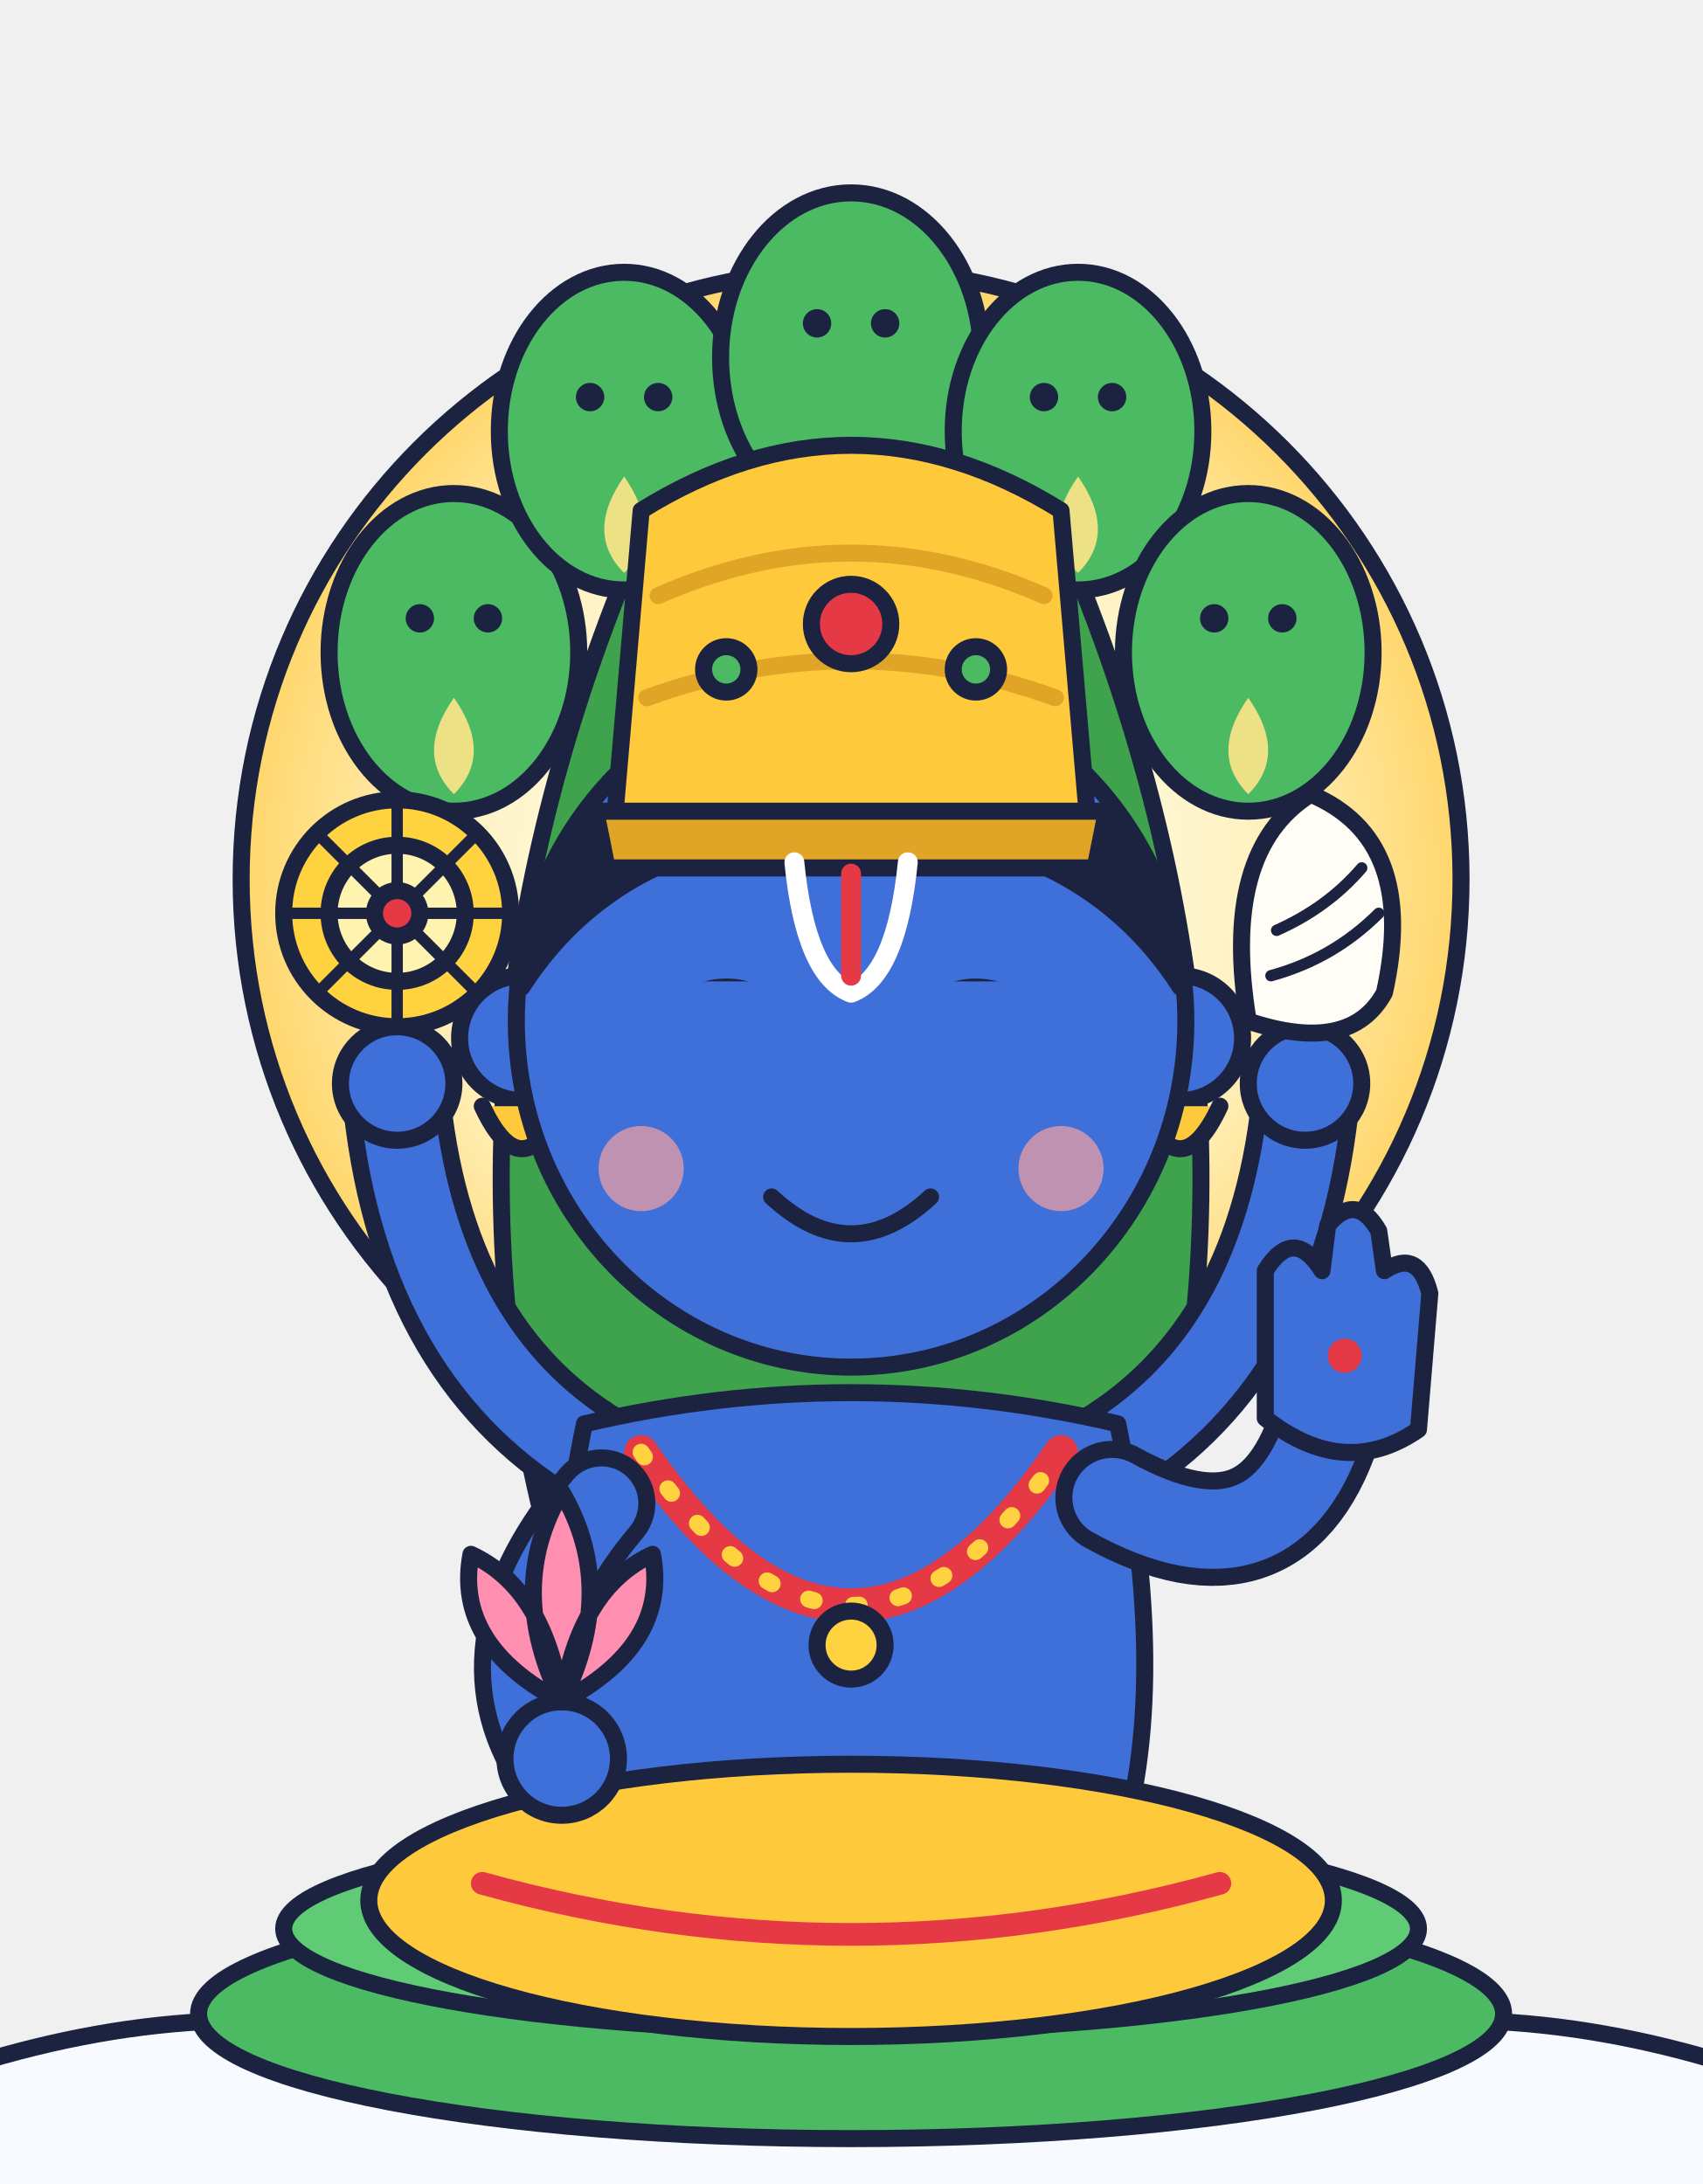
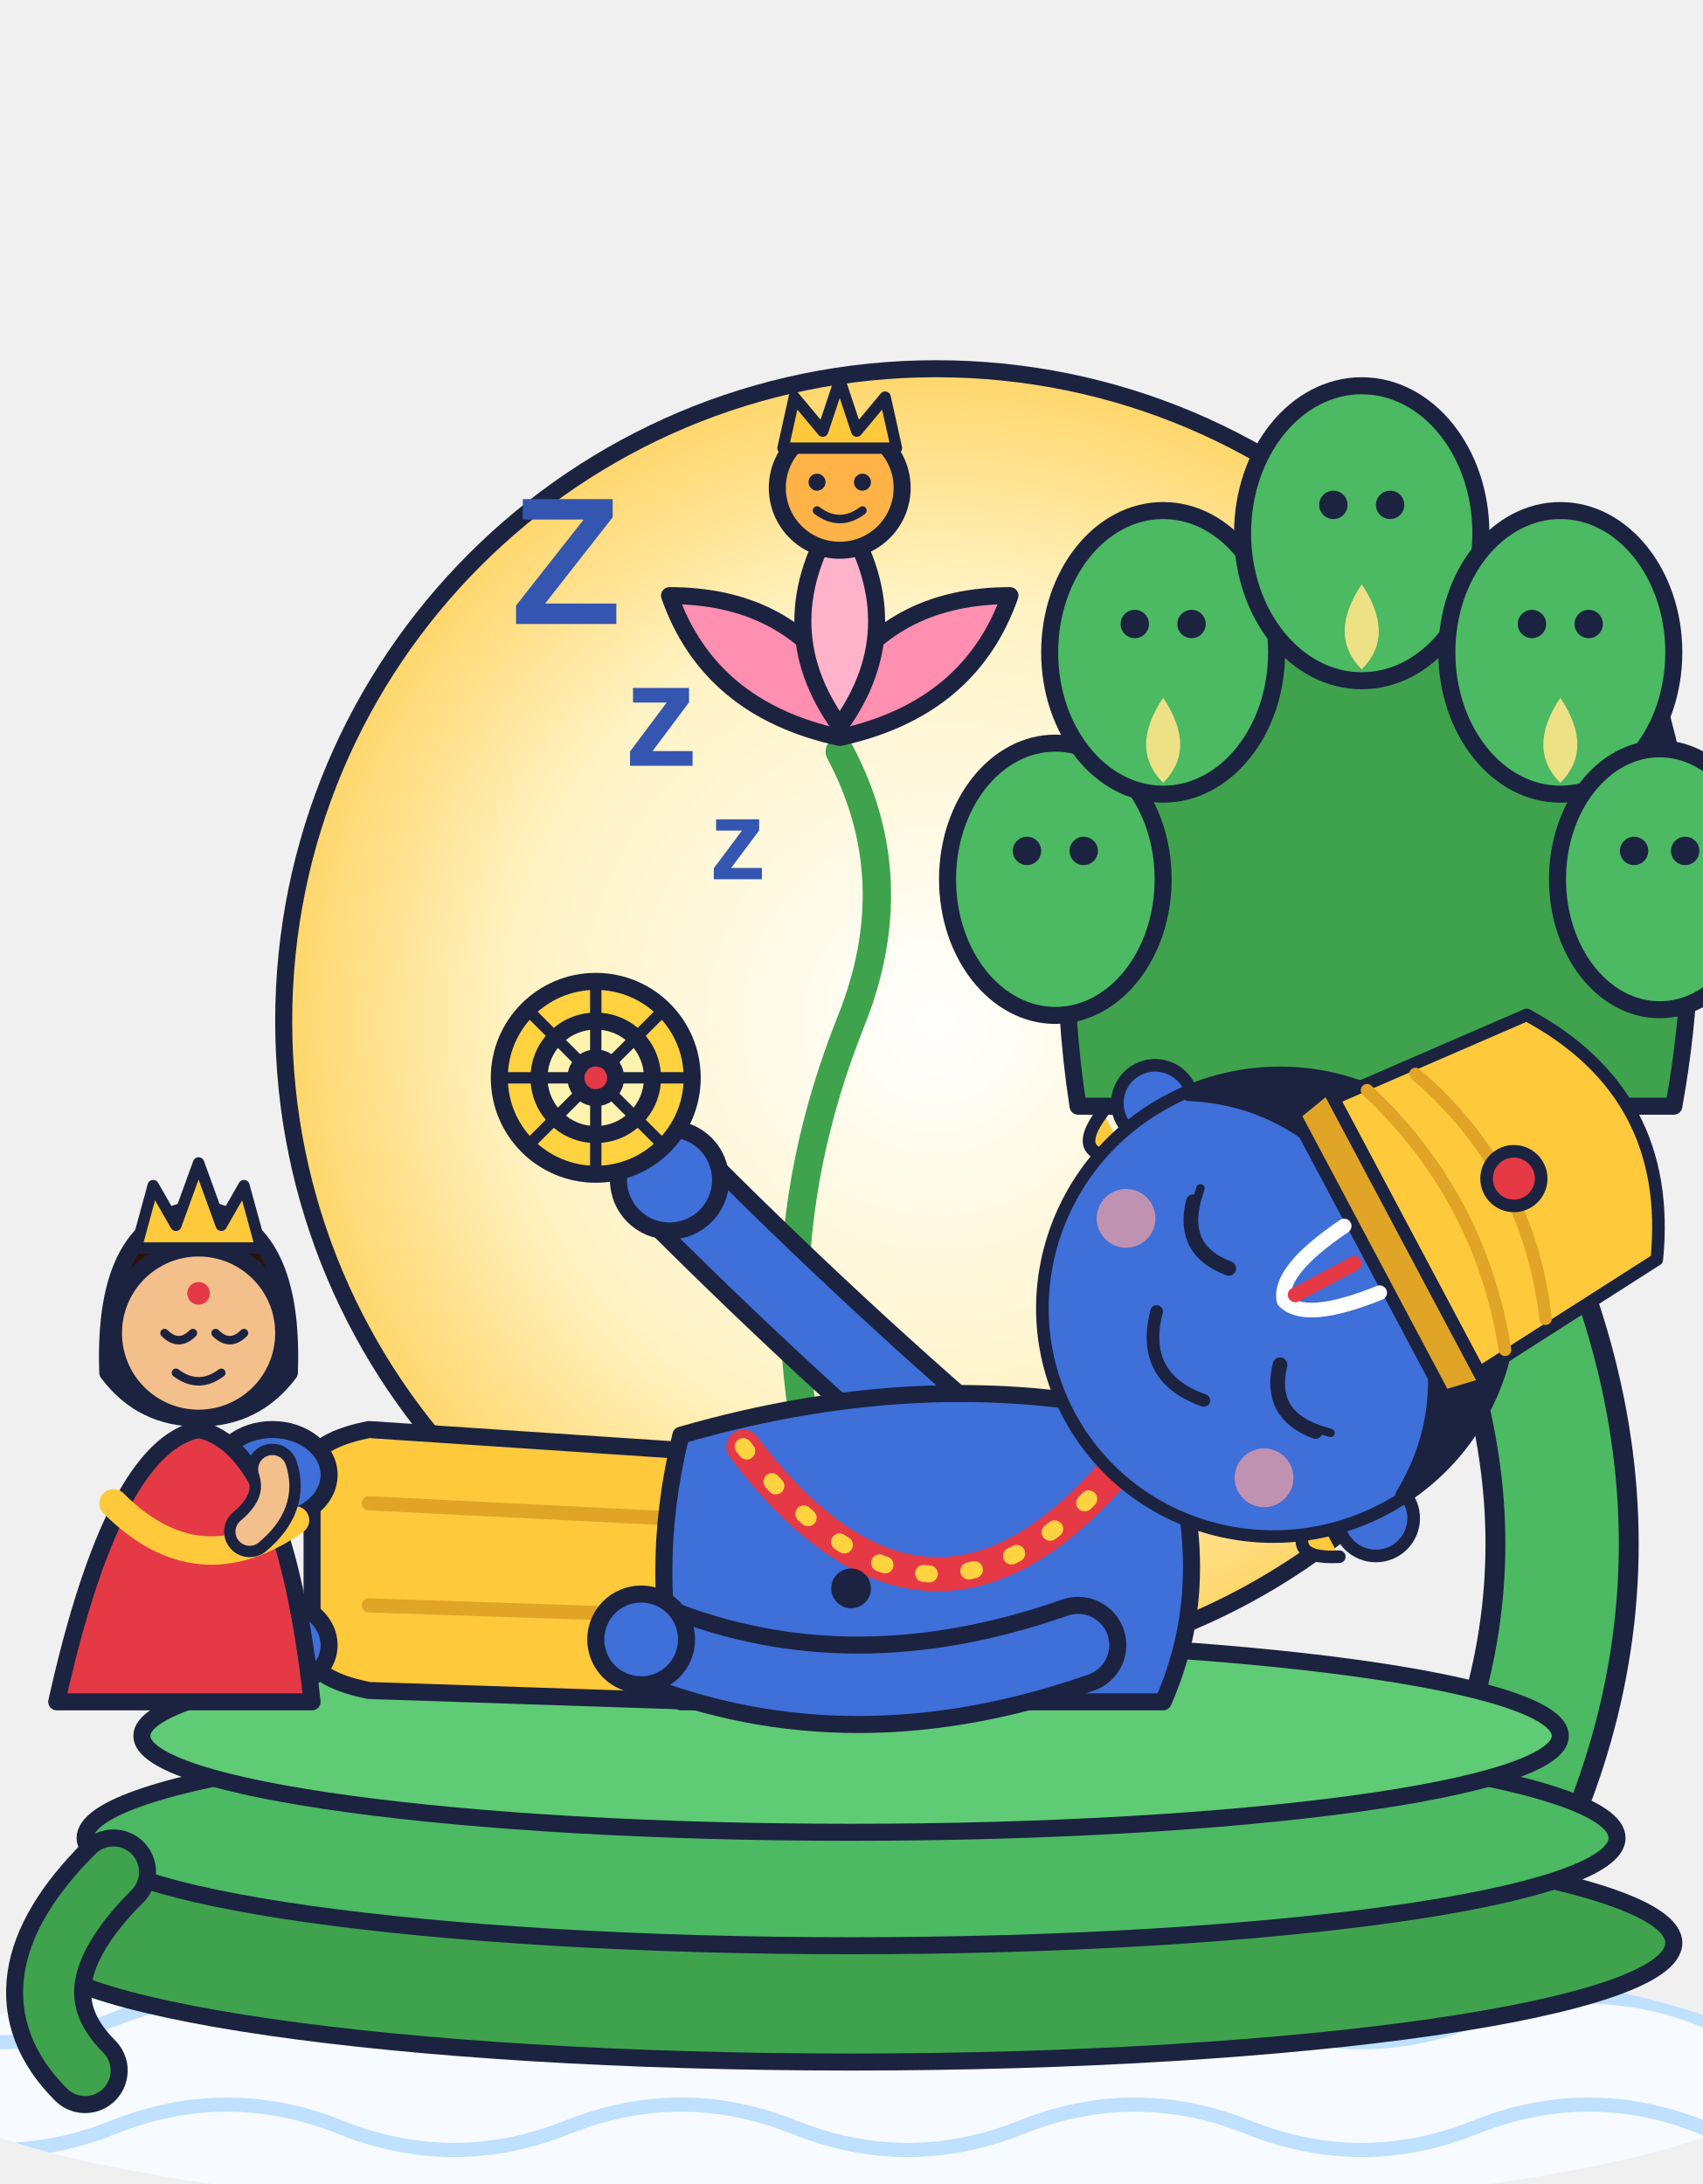
<svg xmlns="http://www.w3.org/2000/svg" viewBox="0 -60 600 770" stroke="#1B2340" stroke-width="6" stroke-linejoin="round" stroke-linecap="round">
  <defs>
    <radialGradient id="haloG">
      <stop offset="0" stop-color="#FFFFFF" />
      <stop offset=".65" stop-color="#FFF3C4" />
      <stop offset="1" stop-color="#FFD66B" />
    </radialGradient>
  </defs>
  <g id="halo">
-     <g id="rays" data-c="300 250" stroke="none" fill="#FFF6D6" />
-     <circle cx="300" cy="250" r="215" fill="url(#haloG)" />
+     <g id="rays" data-c="330 300" stroke="none" fill="#FFF6D6" />
+     <circle cx="330" cy="300" r="230" fill="url(#haloG)" />
  </g>
+   <defs>
+     <clipPath id="seaClip">
+       <ellipse cx="300" cy="672" rx="330" ry="52" />
+     </clipPath>
+   </defs>
+   <ellipse cx="300" cy="672" rx="330" ry="52" fill="#F7FBFF" stroke="none" />
+   <g clip-path="url(#seaClip)">
+     <g id="waves">
+       <path d="M-120 652 q40 -16 80 0 q40 16 80 0 q40 -16 80 0 q40 16 80 0 q40 -16 80 0 q40 16 80 0 q40 -16 80 0 q40 16 80 0 q40 -16 80 0 q40 16 80 0" fill="none" stroke="#BFE0FF" stroke-width="5" />
+       <path d="M-120 690 q40 -16 80 0 q40 16 80 0 q40 -16 80 0 q40 16 80 0 q40 -16 80 0 q40 16 80 0 q40 -16 80 0 q40 16 80 0 q40 -16 80 0 q40 16 80 0" fill="none" stroke="#BFE0FF" stroke-width="5" />
+     </g>
+   </g>
+   <path d="M520 600 Q590 470 500 330" fill="none" stroke-width="54" />
+   <path d="M520 600 Q590 470 500 330" fill="none" stroke="#4CB963" stroke-width="40" />
  <g id="hoods">
-     <path d="M190 470 Q150 300 230 120 L370 120 Q450 300 410 470 Z" fill="#3FA34D" />
+     <path d="M380 330 Q360 200 440 130 L560 130 Q610 220 590 330 Z" fill="#3FA34D" />
    <g id="hoodHeads">
-       <ellipse cx="160" cy="170" rx="44" ry="56" fill="#4CB963" />
-       <ellipse cx="220" cy="92" rx="44" ry="56" fill="#4CB963" />
-       <ellipse cx="300" cy="66" rx="46" ry="58" fill="#4CB963" />
-       <ellipse cx="380" cy="92" rx="44" ry="56" fill="#4CB963" />
-       <ellipse cx="440" cy="170" rx="44" ry="56" fill="#4CB963" />
+       <ellipse cx="372" cy="250" rx="38" ry="48" fill="#4CB963" />
+       <ellipse cx="410" cy="170" rx="40" ry="50" fill="#4CB963" />
+       <ellipse cx="480" cy="128" rx="42" ry="52" fill="#4CB963" />
+       <ellipse cx="550" cy="170" rx="40" ry="50" fill="#4CB963" />
+       <ellipse cx="585" cy="250" rx="36" ry="46" fill="#4CB963" />
      <g stroke="none" fill="#1B2340">
-         <circle cx="148" cy="158" r="5" />
-         <circle cx="172" cy="158" r="5" />
-         <circle cx="208" cy="80" r="5" />
-         <circle cx="232" cy="80" r="5" />
-         <circle cx="288" cy="54" r="5" />
-         <circle cx="312" cy="54" r="5" />
-         <circle cx="368" cy="80" r="5" />
-         <circle cx="392" cy="80" r="5" />
-         <circle cx="428" cy="158" r="5" />
-         <circle cx="452" cy="158" r="5" />
+         <circle cx="362" cy="240" r="5" />
+         <circle cx="382" cy="240" r="5" />
+         <circle cx="400" cy="160" r="5" />
+         <circle cx="420" cy="160" r="5" />
+         <circle cx="470" cy="118" r="5" />
+         <circle cx="490" cy="118" r="5" />
+         <circle cx="540" cy="160" r="5" />
+         <circle cx="560" cy="160" r="5" />
+         <circle cx="576" cy="240" r="5" />
+         <circle cx="594" cy="240" r="5" />
      </g>
      <g fill="#FFE58A" stroke="none" opacity=".9">
-         <path d="M160 186 q-14 20 0 34 q14 -14 0 -34Z" />
-         <path d="M220 108 q-14 20 0 34 q14 -14 0 -34Z" />
-         <path d="M380 108 q-14 20 0 34 q14 -14 0 -34Z" />
-         <path d="M440 186 q-14 20 0 34 q14 -14 0 -34Z" />
+         <path d="M410 186 q-12 18 0 30 q12 -12 0 -30Z" />
+         <path d="M480 146 q-12 18 0 30 q12 -12 0 -30Z" />
+         <path d="M550 186 q-12 18 0 30 q12 -12 0 -30Z" />
      </g>
    </g>
  </g>
-   <path id="seat" d="M-10 720 L-10 668 Q80 640 160 662 Q300 630 440 662 Q520 640 610 668 L610 720 Z" fill="#F7FBFF" />
-   <ellipse cx="300" cy="650" rx="230" ry="44" fill="#4CB963" />
-   <ellipse cx="300" cy="620" rx="200" ry="36" fill="#5FCB75" />
-   <g id="armChakra">
-     <path d="M214 456 Q150 420 140 330" fill="none" stroke-width="38" />
-     <path d="M214 456 Q150 420 140 330" fill="none" stroke="#3F6FD8" stroke-width="26" />
-     <circle cx="140" cy="322" r="20" fill="#3F6FD8" />
-     <g id="chakra">
-       <circle cx="140" cy="262" r="40" fill="#FFD23F" />
-       <circle cx="140" cy="262" r="24" fill="#FFF3B0" />
-       <path d="M140 222 V302 M100 262 H180 M112 234 L168 290 M168 234 L112 290" fill="none" stroke-width="4" />
-       <circle cx="140" cy="262" r="8" fill="#E63946" />
+   <ellipse cx="300" cy="625" rx="290" ry="42" fill="#3FA34D" />
+   <ellipse cx="300" cy="588" rx="270" ry="38" fill="#4CB963" />
+   <ellipse cx="300" cy="552" rx="250" ry="34" fill="#5FCB75" />
+   <path d="M40 600 Q0 640 30 670" fill="none" stroke-width="30" />
+   <path d="M40 600 Q0 640 30 670" fill="none" stroke="#3FA34D" stroke-width="18" />
+   <g id="navelLotus">
+     <path id="stem" d="M300 500 Q260 400 300 300 Q320 250 296 205" fill="none" stroke="#3FA34D" stroke-width="10" />
+     <g id="lotusTop">
+       <path d="M296 200 Q250 190 236 150 Q276 150 296 180 Q316 150 356 150 Q342 190 296 200Z" fill="#FF8FB1" />
+       <path d="M296 196 Q270 160 296 120 Q322 160 296 196Z" fill="#FFB3CB" />
+       <g id="brahma">
+         <circle cx="296" cy="112" r="22" fill="#FFB347" />
+         <circle cx="288" cy="110" r="3" fill="#1B2340" stroke="none" />
+         <circle cx="304" cy="110" r="3" fill="#1B2340" stroke="none" />
+         <path d="M288 120 Q296 126 304 120" fill="none" stroke-width="3" />
+         <path d="M276 98 L280 80 L290 92 L296 74 L302 92 L312 80 L316 98 Z" fill="#FFC93C" stroke-width="4" />
+       </g>
    </g>
  </g>
-   <g id="armConch">
-     <path d="M386 456 Q450 420 460 330" fill="none" stroke-width="38" />
-     <path d="M386 456 Q450 420 460 330" fill="none" stroke="#3F6FD8" stroke-width="26" />
-     <circle cx="460" cy="322" r="20" fill="#3F6FD8" />
-     <g id="conch">
-       <path d="M440 300 Q430 240 462 220 Q500 236 488 290 Q476 312 440 300 Z" fill="#FFFDF5" />
-       <path d="M450 268 Q468 260 480 246 M448 284 Q470 278 486 262" fill="none" stroke-width="4" />
+   <g id="armChakra">
+     <path d="M360 470 Q300 420 240 360" fill="none" stroke-width="36" />
+     <path d="M360 470 Q300 420 240 360" fill="none" stroke="#3F6FD8" stroke-width="24" />
+     <circle cx="236" cy="356" r="18" fill="#3F6FD8" />
+     <g id="chakra">
+       <circle cx="210" cy="320" r="34" fill="#FFD23F" />
+       <circle cx="210" cy="320" r="20" fill="#FFF3B0" />
+       <path d="M210 286 V354 M176 320 H244 M186 296 L234 344 M234 296 L186 344" fill="none" stroke-width="4" />
+       <circle cx="210" cy="320" r="7" fill="#E63946" />
    </g>
  </g>
-   <path d="M206 442 Q300 420 394 442 Q414 540 392 600 L208 600 Q186 540 206 442 Z" fill="#3F6FD8" />
-   <path d="M226 452 Q300 560 374 452" fill="none" stroke="#E63946" stroke-width="12" />
-   <path d="M226 452 Q300 560 374 452" fill="none" stroke="#FFD23F" stroke-width="6" stroke-dasharray="2 14" />
-   <circle cx="300" cy="520" r="12" fill="#FFD23F" />
-   <ellipse cx="300" cy="610" rx="170" ry="48" fill="#FFC93C" />
-   <path d="M170 604 Q300 640 430 604" fill="none" stroke="#E63946" stroke-width="8" />
-   <g id="armLotus">
-     <path d="M212 470 Q170 520 196 560" fill="none" stroke-width="38" />
-     <path d="M212 470 Q170 520 196 560" fill="none" stroke="#3F6FD8" stroke-width="26" />
-     <circle cx="198" cy="560" r="20" fill="#3F6FD8" />
-     <g id="lotusH" transform="translate(0 0)">
-       <path d="M198 540 Q160 520 166 488 Q192 500 198 540 Z M198 540 Q236 520 230 488 Q204 500 198 540 Z M198 540 Q178 500 198 466 Q218 500 198 540 Z" fill="#FF8FB1" />
+   <path d="M110 470 Q100 450 130 444 L250 452 Q262 500 250 540 L130 536 Q100 530 110 510 Z" fill="#FFC93C" />
+   <path d="M130 470 L250 476 M130 506 L250 510" fill="none" stroke="#E0A526" stroke-width="5" />
+   <ellipse cx="96" cy="460" rx="20" ry="16" fill="#3F6FD8" />
+   <ellipse cx="96" cy="520" rx="20" ry="16" fill="#3F6FD8" />
+   <g id="chest">
+     <path d="M240 446 Q330 420 410 440 Q430 495 410 540 L240 540 Q228 495 240 446 Z" fill="#3F6FD8" />
+     <path d="M262 450 Q330 540 400 450" fill="none" stroke="#E63946" stroke-width="12" />
+     <path d="M262 450 Q330 540 400 450" fill="none" stroke="#FFD23F" stroke-width="6" stroke-dasharray="2 14" />
+     <circle cx="300" cy="500" r="7" fill="#1B2340" stroke="none" />
+   </g>
+   <path d="M380 520 Q300 548 230 520" fill="none" stroke-width="34" />
+   <path d="M380 520 Q300 548 230 520" fill="none" stroke="#3F6FD8" stroke-width="22" />
+   <circle cx="226" cy="518" r="16" fill="#3F6FD8" />
+   <g id="lakshmi">
+     <path d="M20 540 Q40 450 70 444 Q100 450 110 540 Z" fill="#E63946" />
+     <path d="M40 470 Q70 500 104 476" fill="none" stroke="#FFC93C" stroke-width="10" />
+     <g id="lakHand">
+       <path d="M88 480 Q100 470 96 458" fill="none" stroke-width="18" />
+       <path d="M88 480 Q100 470 96 458" fill="none" stroke="#F3C08B" stroke-width="10" />
    </g>
-   </g>
-   <g id="armBless">
-     <path d="M392 468 Q450 500 468 440" fill="none" stroke-width="40" />
-     <path d="M392 468 Q450 500 468 440" fill="none" stroke="#3F6FD8" stroke-width="28" />
-     <path d="M446 440 L446 388 Q456 372 466 388 L468 372 Q478 360 486 374 L488 388 Q500 380 504 396 L500 444 Q474 462 446 440 Z" fill="#3F6FD8" />
-     <circle cx="474" cy="418" r="6" fill="#E63946" stroke="none" />
+     <path d="M38 424 Q36 370 70 366 Q104 370 102 424 Q90 440 70 440 Q50 440 38 424Z" fill="#2B1407" />
+     <circle cx="70" cy="410" r="30" fill="#F3C08B" />
+     <path d="M58 410 q5 5 10 0 M76 410 q5 5 10 0" fill="none" stroke-width="3" />
+     <path d="M62 424 Q70 430 78 424" fill="none" stroke-width="3" />
+     <circle cx="70" cy="396" r="4" fill="#E63946" stroke="none" />
+     <path d="M48 380 L54 358 L62 372 L70 350 L78 372 L86 358 L92 380 Z" fill="#FFC93C" stroke-width="4" />
  </g>
  <g id="headNod">
    <g id="head">
-       <circle cx="184" cy="306" r="22" fill="#3F6FD8" />
-       <circle cx="416" cy="306" r="22" fill="#3F6FD8" />
-       <path d="M170 330 q14 30 28 0 M402 330 q14 30 28 0" fill="#FFC93C" />
-       <ellipse cx="300" cy="300" rx="118" ry="122" fill="#3F6FD8" />
-       <path d="M184 288 Q190 206 300 202 Q410 206 416 288 Q380 232 300 232 Q220 232 184 288 Z" fill="#1B2340" />
-       <path d="M216 236 L226 120 Q300 74 374 120 L384 236 Z" fill="#FFC93C" />
-       <path d="M232 150 Q300 120 368 150 M228 186 Q300 160 372 186" fill="none" stroke="#E0A526" stroke-width="6" />
-       <circle cx="300" cy="160" r="14" fill="#E63946" />
-       <circle cx="256" cy="176" r="8" fill="#4CB963" />
-       <circle cx="344" cy="176" r="8" fill="#4CB963" />
-       <path d="M210 226 L390 226 L386 246 L214 246 Z" fill="#E0A526" />
-       <path d="M280 244 Q284 284 300 290 Q316 284 320 244" fill="none" stroke="#FFFFFF" stroke-width="7" />
-       <path d="M300 248 V284" stroke="#E63946" stroke-width="7" />
-       <ellipse cx="256" cy="310" rx="24" ry="22" fill="#fff" />
-       <ellipse cx="344" cy="310" rx="24" ry="22" fill="#fff" />
-       <g id="pupils">
-         <circle cx="258" cy="312" r="11" fill="#1B2340" stroke="none" />
-         <circle cx="342" cy="312" r="11" fill="#1B2340" stroke="none" />
-         <circle cx="262" cy="307" r="4" fill="#fff" stroke="none" />
-         <circle cx="346" cy="307" r="4" fill="#fff" stroke="none" />
+       <g transform="translate(450 400) rotate(62) scale(0.74)">
+         <circle cx="-112" cy="6" r="18" fill="#3F6FD8" />
+         <circle cx="112" cy="6" r="18" fill="#3F6FD8" />
+         <path d="M-120 30 q12 26 24 0 M96 30 q12 26 24 0" fill="#FFC93C" />
+         <ellipse cx="0" cy="0" rx="110" ry="112" fill="#3F6FD8" />
+         <path d="M-108 -10 Q-104 -92 0 -96 Q104 -92 108 -10 Q76 -64 0 -64 Q-76 -64 -108 -10 Z" fill="#1B2340" />
+         <path d="M-74 -70 L-66 -170 Q0 -214 66 -170 L74 -70 Z" fill="#FFC93C" />
+         <path d="M-66 -110 Q0 -136 66 -110 M-70 -86 Q0 -110 70 -86" fill="none" stroke="#E0A526" stroke-width="6" />
+         <circle cx="0" cy="-128" r="13" fill="#E63946" />
+         <path d="M-80 -70 L80 -70 L76 -50 L-76 -50 Z" fill="#E0A526" />
+         <path d="M-18 -46 Q-14 -8 0 -4 Q14 -8 18 -46" fill="none" stroke="#FFFFFF" stroke-width="7" />
+         <path d="M0 -42 V-10" stroke="#E63946" stroke-width="7" />
+         <g id="eyesC">
+           <path d="M-62 12 Q-44 28 -26 12 M26 12 Q44 28 62 12" fill="none" stroke-width="7" />
+           <path d="M-60 12 l-6 -6 M60 12 l6 -6" fill="none" stroke-width="4" />
+         </g>
+         <circle cx="-70" cy="44" r="14" fill="#F7A1A1" stroke="none" opacity=".7" />
+         <circle cx="70" cy="44" r="14" fill="#F7A1A1" stroke="none" opacity=".7" />
+         <path id="smile" d="M-24 52 Q0 74 24 52" fill="none" />
      </g>
-       <g id="lids" data-o="300 286" stroke="none" fill="#3F6FD8">
-         <rect x="228" y="286" width="56" height="50" />
-         <rect x="316" y="286" width="56" height="50" />
-       </g>
-       <circle cx="226" cy="352" r="15" fill="#F7A1A1" stroke="none" opacity=".7" />
-       <circle cx="374" cy="352" r="15" fill="#F7A1A1" stroke="none" opacity=".7" />
-       <path id="smile" d="M272 362 Q300 388 328 362" fill="none" />
    </g>
  </g>
+   <g id="zzz" stroke="none" fill="#3456B0" font-family="Arial Black,Arial" font-weight="900">
+     <text id="z1" x="250" y="250" font-size="40">z</text>
+     <text id="z2" x="220" y="210" font-size="52">z</text>
+     <text id="z3" x="180" y="160" font-size="64">Z</text>
+   </g>
</svg>
